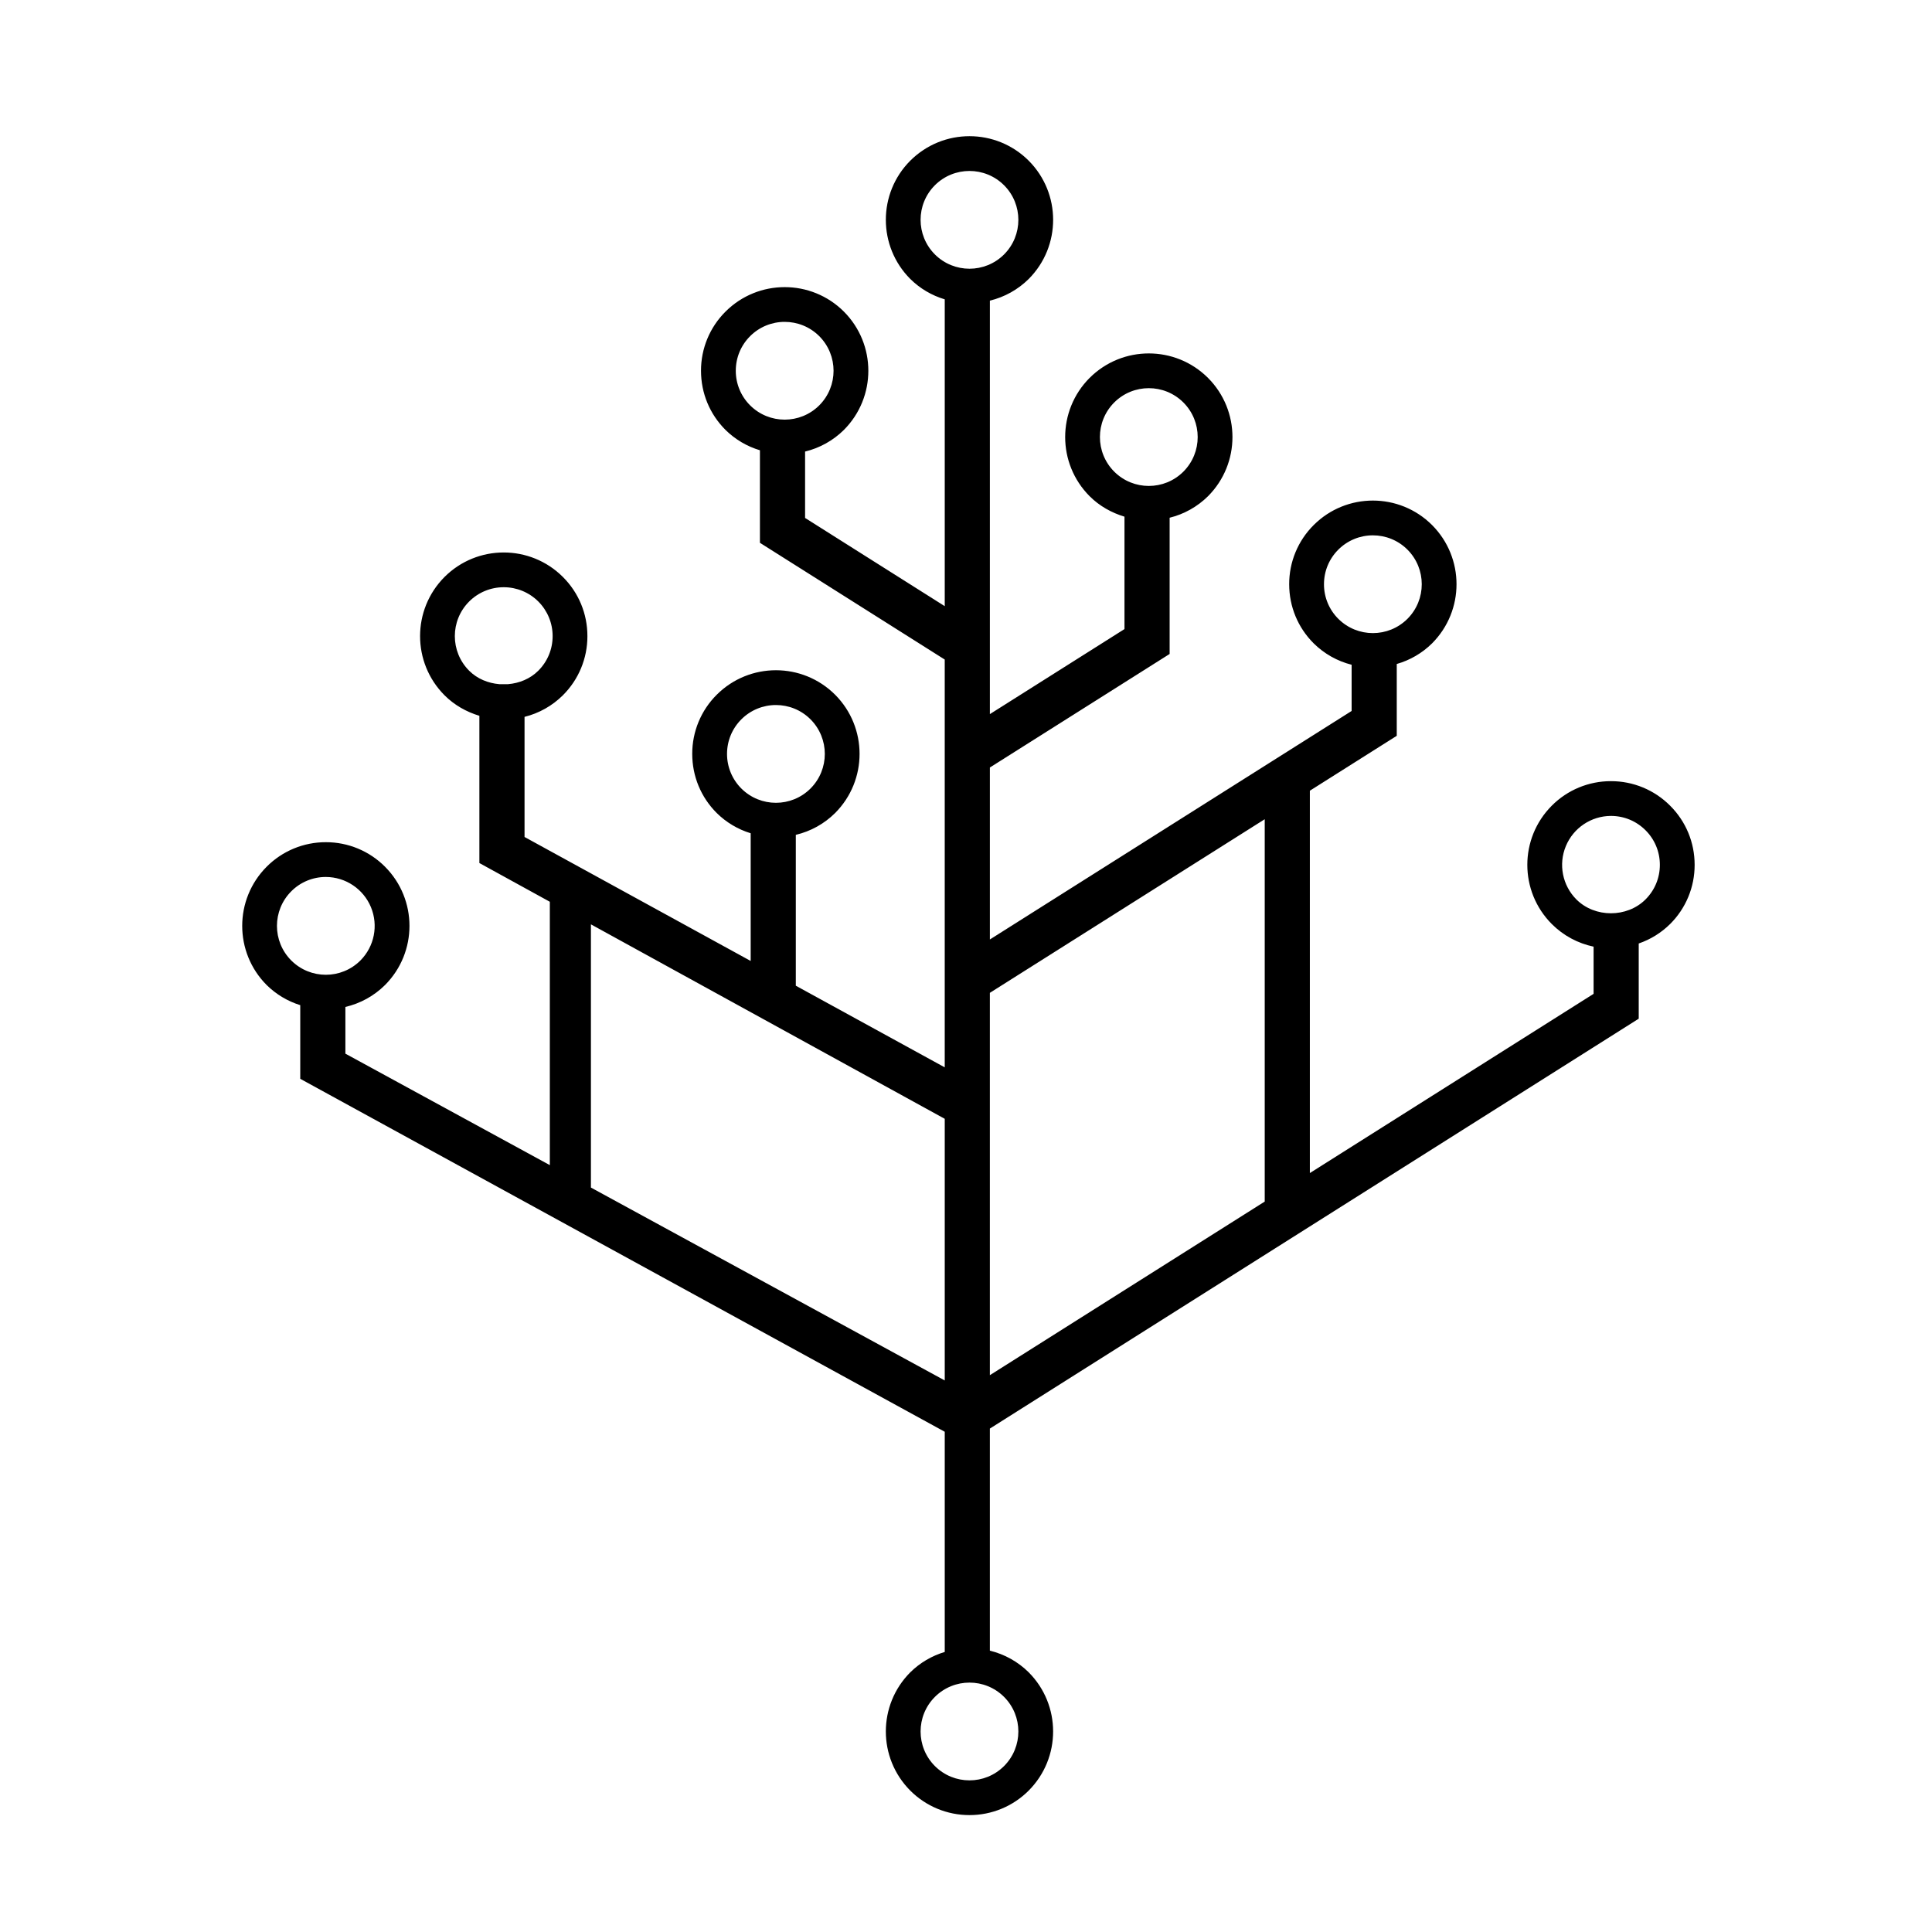
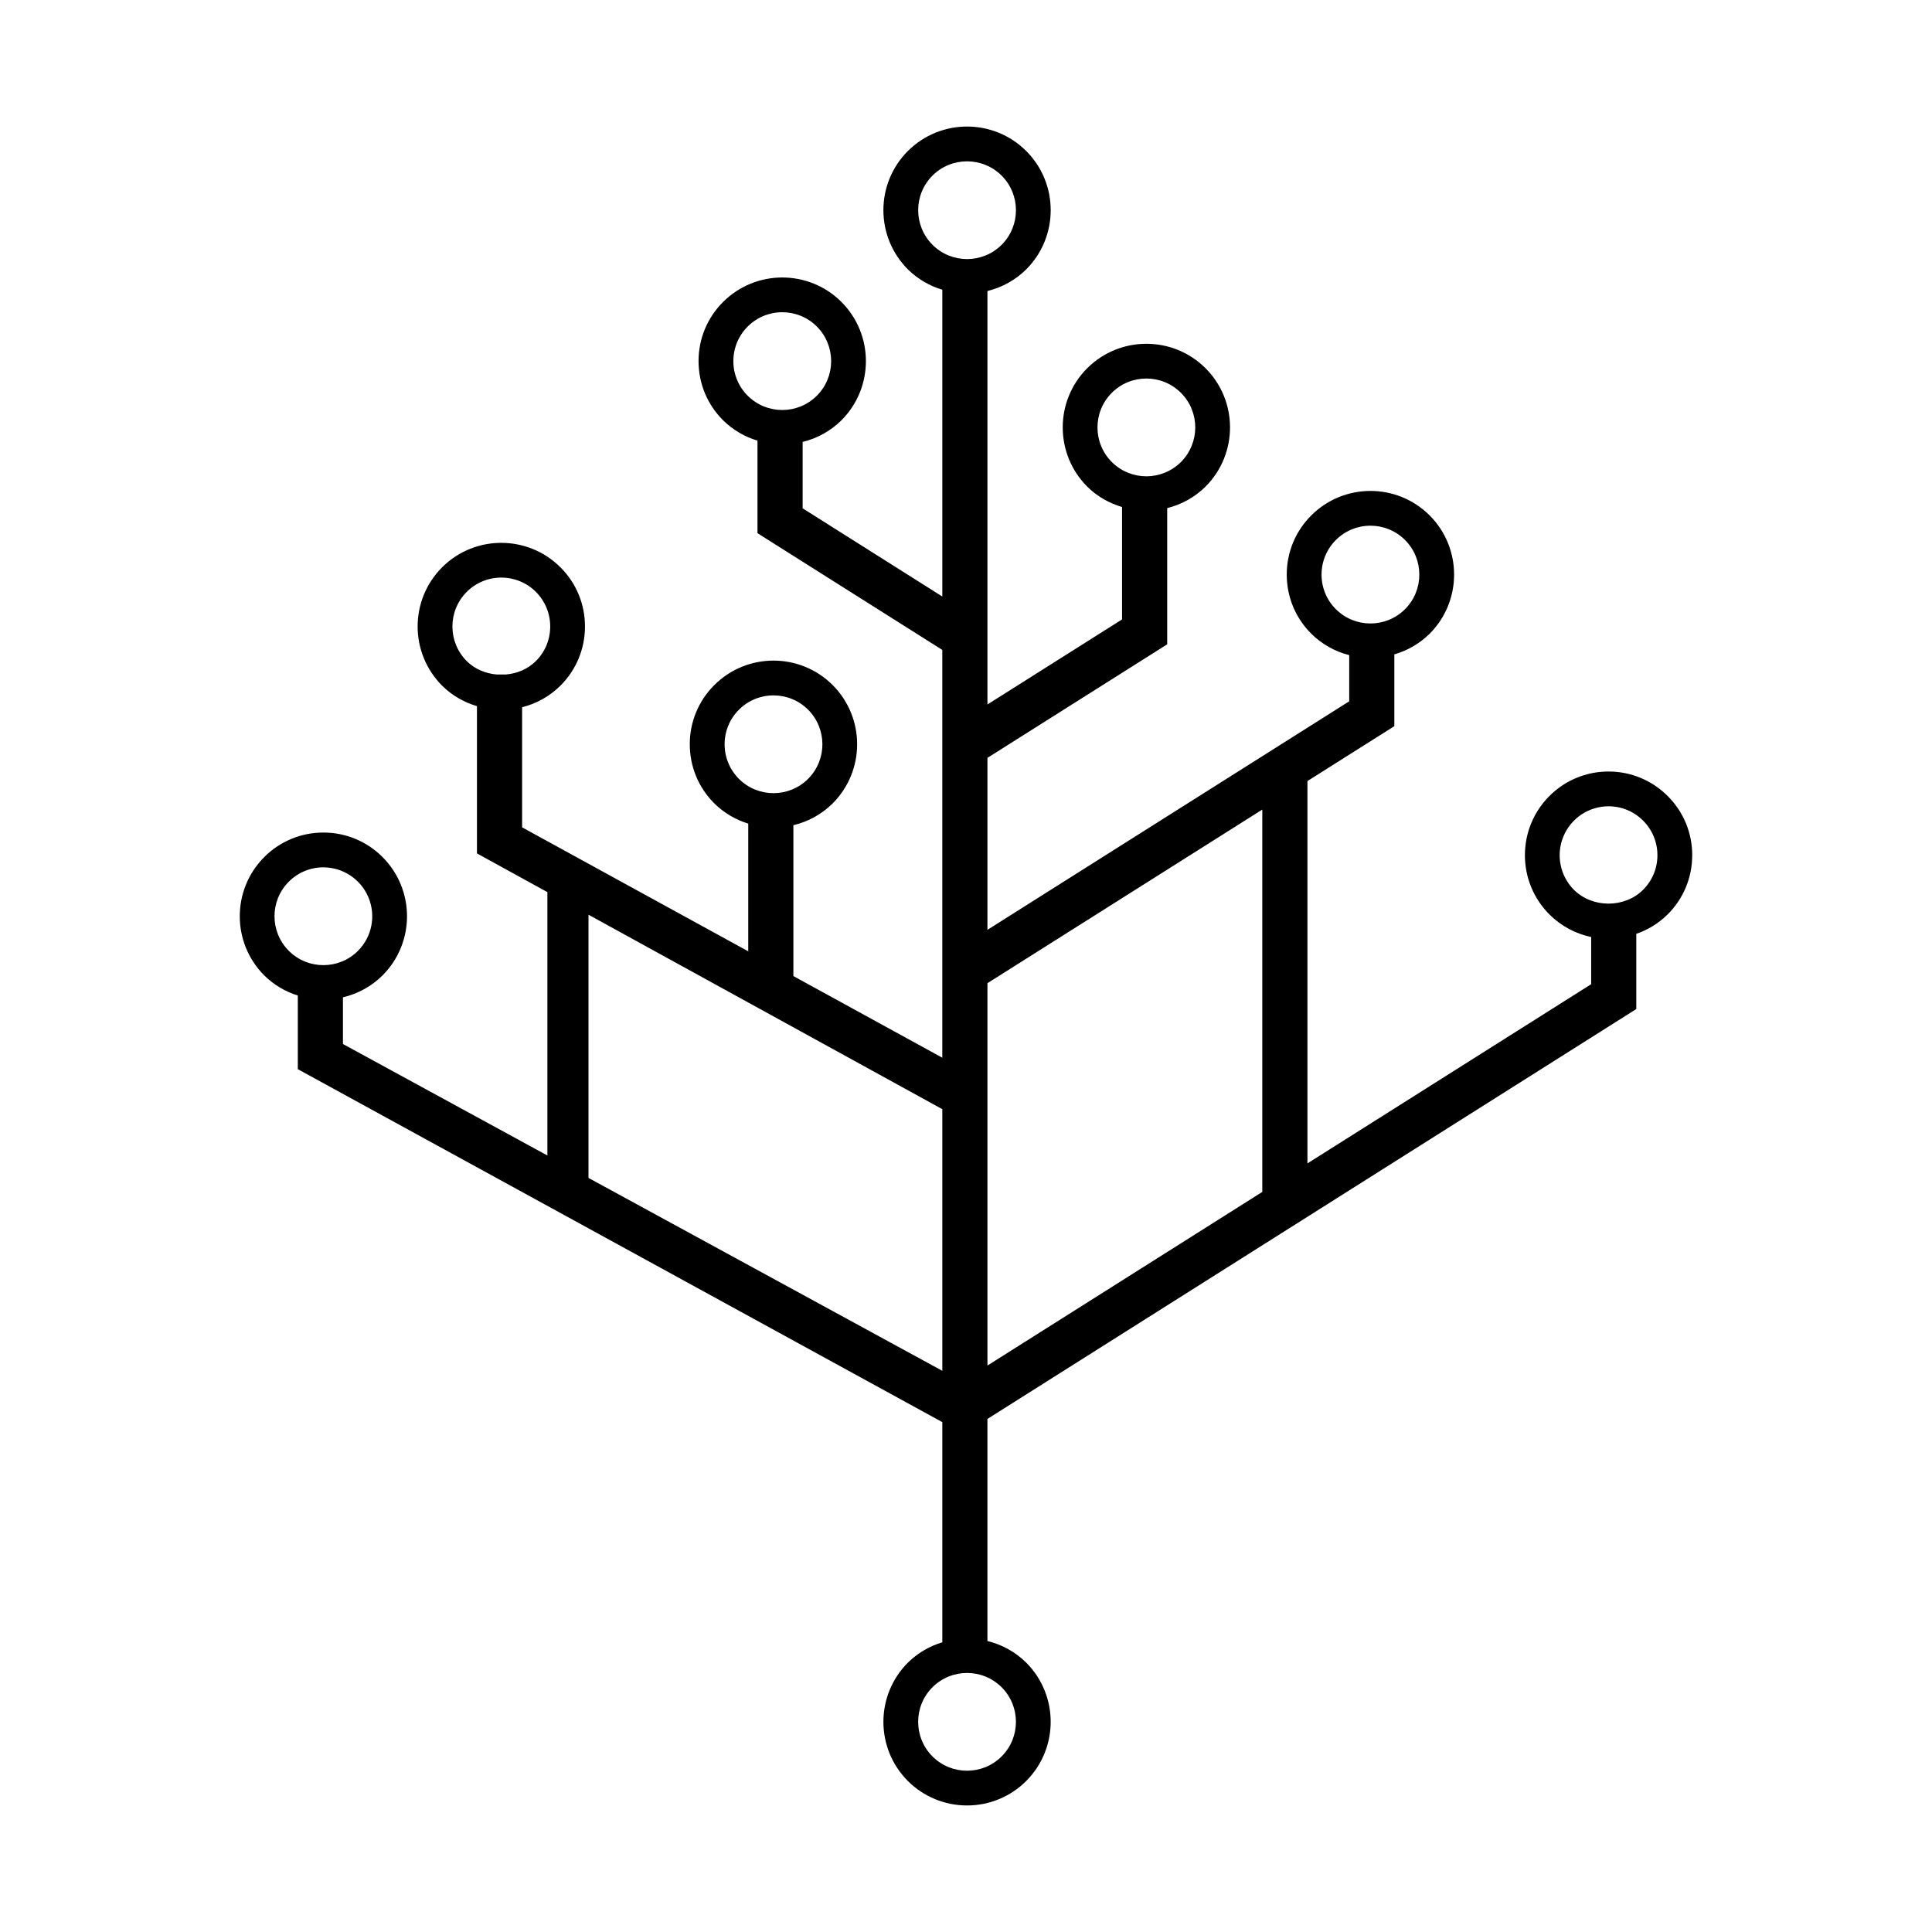
<svg xmlns="http://www.w3.org/2000/svg" viewBox="0 0 100 100">
-   <path d="M87.714 44.764c0-1.157-.45-2.245-1.269-3.062a4.304 4.304 0 0 0-3.063-1.269 4.304 4.304 0 0 0-3.062 1.269 4.337 4.337 0 0 0 0 6.125c.602.602 1.351 1 2.164 1.172v2.442l-14.686 9.276v-19.79l4.498-2.842v-3.717a4.27 4.27 0 0 0 1.827-1.067 4.337 4.337 0 0 0 0-6.125 4.337 4.337 0 0 0-6.126 0 4.304 4.304 0 0 0-1.269 3.063c0 1.157.45 2.245 1.269 3.062a4.282 4.282 0 0 0 1.963 1.107v2.391L51.236 48.627v-8.901l9.304-5.877v-7.051a4.282 4.282 0 0 0 1.986-1.114 4.336 4.336 0 0 0-.001-6.125 4.337 4.337 0 0 0-6.125 0h-.001a4.337 4.337 0 0 0 0 6.125c.52.519 1.145.859 1.804 1.059v5.818l-6.967 4.401V15.561a4.283 4.283 0 0 0 2.008-1.12 4.337 4.337 0 0 0-.001-6.126 4.337 4.337 0 0 0-6.125 0h-.001a4.337 4.337 0 0 0 .001 6.126 4.273 4.273 0 0 0 1.782 1.053v15.881l-7.229-4.566v-3.436a4.292 4.292 0 0 0 2.008-1.12 4.337 4.337 0 0 0 0-6.125 4.337 4.337 0 0 0-6.126 0 4.304 4.304 0 0 0-1.269 3.063c0 1.157.45 2.245 1.269 3.062a4.276 4.276 0 0 0 1.781 1.053v4.79l9.565 6.042v21.108l-7.708-4.226v-7.809a4.275 4.275 0 0 0 2.034-1.128 4.337 4.337 0 0 0 0-6.125 4.337 4.337 0 0 0-6.126 0 4.304 4.304 0 0 0-1.269 3.063c0 1.157.45 2.245 1.269 3.062a4.284 4.284 0 0 0 1.756 1.046v6.61L27.15 43.322v-6.217a4.28 4.28 0 0 0 1.984-1.117 4.3 4.3 0 0 0 1.27-3.063c0-1.157-.45-2.245-1.269-3.062a4.336 4.336 0 0 0-6.126 0 4.337 4.337 0 0 0 0 6.125c.51.51 1.132.858 1.804 1.062v7.621l3.646 2.004v13.632l-10.582-5.77v-2.418a4.29 4.29 0 0 0 2.051-1.133 4.337 4.337 0 0 0 0-6.125 4.304 4.304 0 0 0-3.062-1.269 4.304 4.304 0 0 0-3.063 1.269 4.337 4.337 0 0 0 0 6.125 4.285 4.285 0 0 0 1.738 1.041v3.812L48.9 74.108v11.397a4.277 4.277 0 0 0-1.783 1.053 4.337 4.337 0 0 0 0 6.125 4.32 4.32 0 0 0 3.063 1.266 4.316 4.316 0 0 0 3.063-1.267 4.337 4.337 0 0 0 0-6.125 4.29 4.29 0 0 0-2.008-1.119V73.943L84.82 52.727v-3.892a4.29 4.29 0 0 0 1.625-1.008 4.3 4.3 0 0 0 1.269-3.063zM30.586 61.468V47.844L48.9 57.91v13.542l-18.314-9.984zm34.876-19.065v19.79l-14.227 8.986v-19.79l14.227-8.986zm3.067-12.164c0-.676.264-1.312.742-1.79a2.525 2.525 0 0 1 1.79-.74c.647 0 1.296.247 1.789.74a2.536 2.536 0 0 1 0 3.581 2.535 2.535 0 0 1-3.579 0 2.516 2.516 0 0 1-.742-1.791zm-10.857-9.407a2.534 2.534 0 0 1 3.58 0 2.534 2.534 0 0 1 0 3.58 2.534 2.534 0 0 1-3.58 0 2.534 2.534 0 0 1 0-3.58zM48.389 9.589a2.536 2.536 0 0 1 3.581 0c.987.987.987 2.593.001 3.58a2.536 2.536 0 0 1-3.581 0 2.535 2.535 0 0 1-.001-3.58zM38.084 19.19c0-.676.264-1.312.742-1.79a2.525 2.525 0 0 1 1.79-.74c.647 0 1.296.247 1.789.74a2.536 2.536 0 0 1 0 3.581 2.535 2.535 0 0 1-3.579 0 2.52 2.52 0 0 1-.742-1.791zm-.453 19.832c0-.676.264-1.312.742-1.79a2.525 2.525 0 0 1 1.79-.74c.647 0 1.296.247 1.789.74a2.536 2.536 0 0 1 0 3.581 2.535 2.535 0 0 1-3.58 0 2.525 2.525 0 0 1-.741-1.791zm-13.348-7.887a2.524 2.524 0 0 1 1.789-.74 2.526 2.526 0 0 1 2.532 2.531c0 .677-.264 1.312-.742 1.79-.422.422-.984.647-1.562.696h-.456c-.577-.049-1.139-.274-1.561-.696a2.534 2.534 0 0 1 0-3.581zm-9.207 14.999a2.514 2.514 0 0 1 1.79-.742 2.534 2.534 0 0 1 1.789 4.322 2.533 2.533 0 0 1-3.579 0 2.533 2.533 0 0 1 0-3.58zM51.97 91.411a2.534 2.534 0 0 1-3.58 0 2.534 2.534 0 0 1 0-3.58 2.536 2.536 0 0 1 3.58 0 2.534 2.534 0 0 1 0 3.58zm33.202-44.857c-.955.955-2.624.957-3.579 0a2.534 2.534 0 0 1 1.789-4.322c.677 0 1.312.264 1.791.742.478.478.741 1.113.741 1.79s-.263 1.311-.742 1.79z" />
+   <path d="M87.589 44.265c0-1.157-.45-2.245-1.27-3.062a4.304 4.304 0 0 0-3.062-1.269 4.304 4.304 0 0 0-3.062 1.269 4.337 4.337 0 0 0 0 6.125c.602.602 1.35 1 2.164 1.172v2.442l-14.686 9.276v-19.79l4.498-2.842v-3.717a4.27 4.27 0 0 0 1.827-1.067 4.337 4.337 0 0 0 0-6.125 4.337 4.337 0 0 0-6.126 0 4.304 4.304 0 0 0-1.27 3.063c0 1.157.45 2.245 1.27 3.062a4.282 4.282 0 0 0 1.963 1.107V36.3L51.11 48.128v-8.901l9.304-5.877v-7.051a4.282 4.282 0 0 0 1.986-1.114 4.336 4.336 0 0 0-.001-6.125 4.337 4.337 0 0 0-6.125 0h-.001a4.337 4.337 0 0 0 0 6.125c.52.519 1.145.859 1.804 1.059v5.818l-6.967 4.401V15.062a4.283 4.283 0 0 0 2.008-1.12 4.337 4.337 0 0 0-.001-6.126 4.337 4.337 0 0 0-6.125 0h-.001a4.337 4.337 0 0 0 0 6.126 4.273 4.273 0 0 0 1.783 1.053v15.881l-7.23-4.566v-3.436a4.292 4.292 0 0 0 2.009-1.12 4.337 4.337 0 0 0 0-6.125 4.337 4.337 0 0 0-6.126 0 4.304 4.304 0 0 0-1.27 3.063c0 1.157.45 2.245 1.27 3.062a4.276 4.276 0 0 0 1.78 1.053v4.79l9.566 6.042v21.108l-7.708-4.226v-7.809a4.275 4.275 0 0 0 2.034-1.128 4.337 4.337 0 0 0 0-6.125 4.337 4.337 0 0 0-6.126 0 4.304 4.304 0 0 0-1.27 3.063c0 1.157.45 2.245 1.27 3.062a4.284 4.284 0 0 0 1.756 1.046v6.61l-11.705-6.417v-6.217a4.28 4.28 0 0 0 1.984-1.117 4.3 4.3 0 0 0 1.27-3.063c0-1.157-.45-2.245-1.27-3.062a4.336 4.336 0 0 0-6.125 0 4.337 4.337 0 0 0 0 6.125c.51.51 1.132.858 1.804 1.062v7.621l3.646 2.004v13.632l-10.582-5.77V51.62a4.29 4.29 0 0 0 2.05-1.133 4.337 4.337 0 0 0 0-6.125 4.304 4.304 0 0 0-3.061-1.269 4.304 4.304 0 0 0-3.063 1.269 4.337 4.337 0 0 0 0 6.125 4.285 4.285 0 0 0 1.738 1.041v3.812l33.359 18.269v11.397a4.277 4.277 0 0 0-1.783 1.053 4.337 4.337 0 0 0 0 6.125 4.32 4.32 0 0 0 3.063 1.266 4.316 4.316 0 0 0 3.063-1.267 4.337 4.337 0 0 0 0-6.125 4.29 4.29 0 0 0-2.008-1.119V73.444l33.585-21.216v-3.892a4.29 4.29 0 0 0 1.625-1.008 4.3 4.3 0 0 0 1.269-3.063zM30.46 60.969V47.345l18.314 10.066v13.542zm34.876-19.065v19.79L51.11 70.68V50.89zm3.067-12.164c0-.676.264-1.312.742-1.79a2.525 2.525 0 0 1 1.79-.74c.647 0 1.296.247 1.789.74a2.536 2.536 0 0 1 0 3.581 2.535 2.535 0 0 1-3.58 0 2.516 2.516 0 0 1-.741-1.791zm-10.857-9.407a2.534 2.534 0 0 1 3.58 0 2.534 2.534 0 0 1 0 3.58 2.534 2.534 0 0 1-3.58 0 2.534 2.534 0 0 1 0-3.58zM48.264 9.09a2.536 2.536 0 0 1 3.58 0c.988.987.988 2.593.002 3.58a2.536 2.536 0 0 1-3.581 0 2.535 2.535 0 0 1-.001-3.58zm-10.305 9.601c0-.676.264-1.312.742-1.79a2.525 2.525 0 0 1 1.79-.74c.647 0 1.296.247 1.789.74a2.536 2.536 0 0 1 0 3.581 2.535 2.535 0 0 1-3.58 0 2.52 2.52 0 0 1-.741-1.791zm-.453 19.832c0-.676.264-1.312.742-1.79a2.525 2.525 0 0 1 1.79-.74c.647 0 1.296.247 1.789.74a2.536 2.536 0 0 1 0 3.581 2.535 2.535 0 0 1-3.58 0 2.525 2.525 0 0 1-.741-1.791zm-13.348-7.887a2.524 2.524 0 0 1 1.789-.74 2.526 2.526 0 0 1 2.532 2.531c0 .677-.264 1.312-.742 1.79-.422.422-.984.647-1.562.696h-.456c-.577-.049-1.14-.274-1.561-.696a2.534 2.534 0 0 1 0-3.581zM14.95 45.635a2.514 2.514 0 0 1 1.79-.742 2.534 2.534 0 0 1 1.789 4.322 2.533 2.533 0 0 1-3.58 0 2.533 2.533 0 0 1 0-3.58zm36.894 45.277a2.534 2.534 0 0 1-3.58 0 2.534 2.534 0 0 1 0-3.58 2.536 2.536 0 0 1 3.58 0 2.534 2.534 0 0 1 0 3.58zm33.202-44.857c-.955.955-2.624.957-3.58 0a2.534 2.534 0 0 1 1.79-4.322c.677 0 1.312.264 1.79.742.479.478.742 1.113.742 1.79s-.263 1.311-.742 1.79z" />
</svg>
